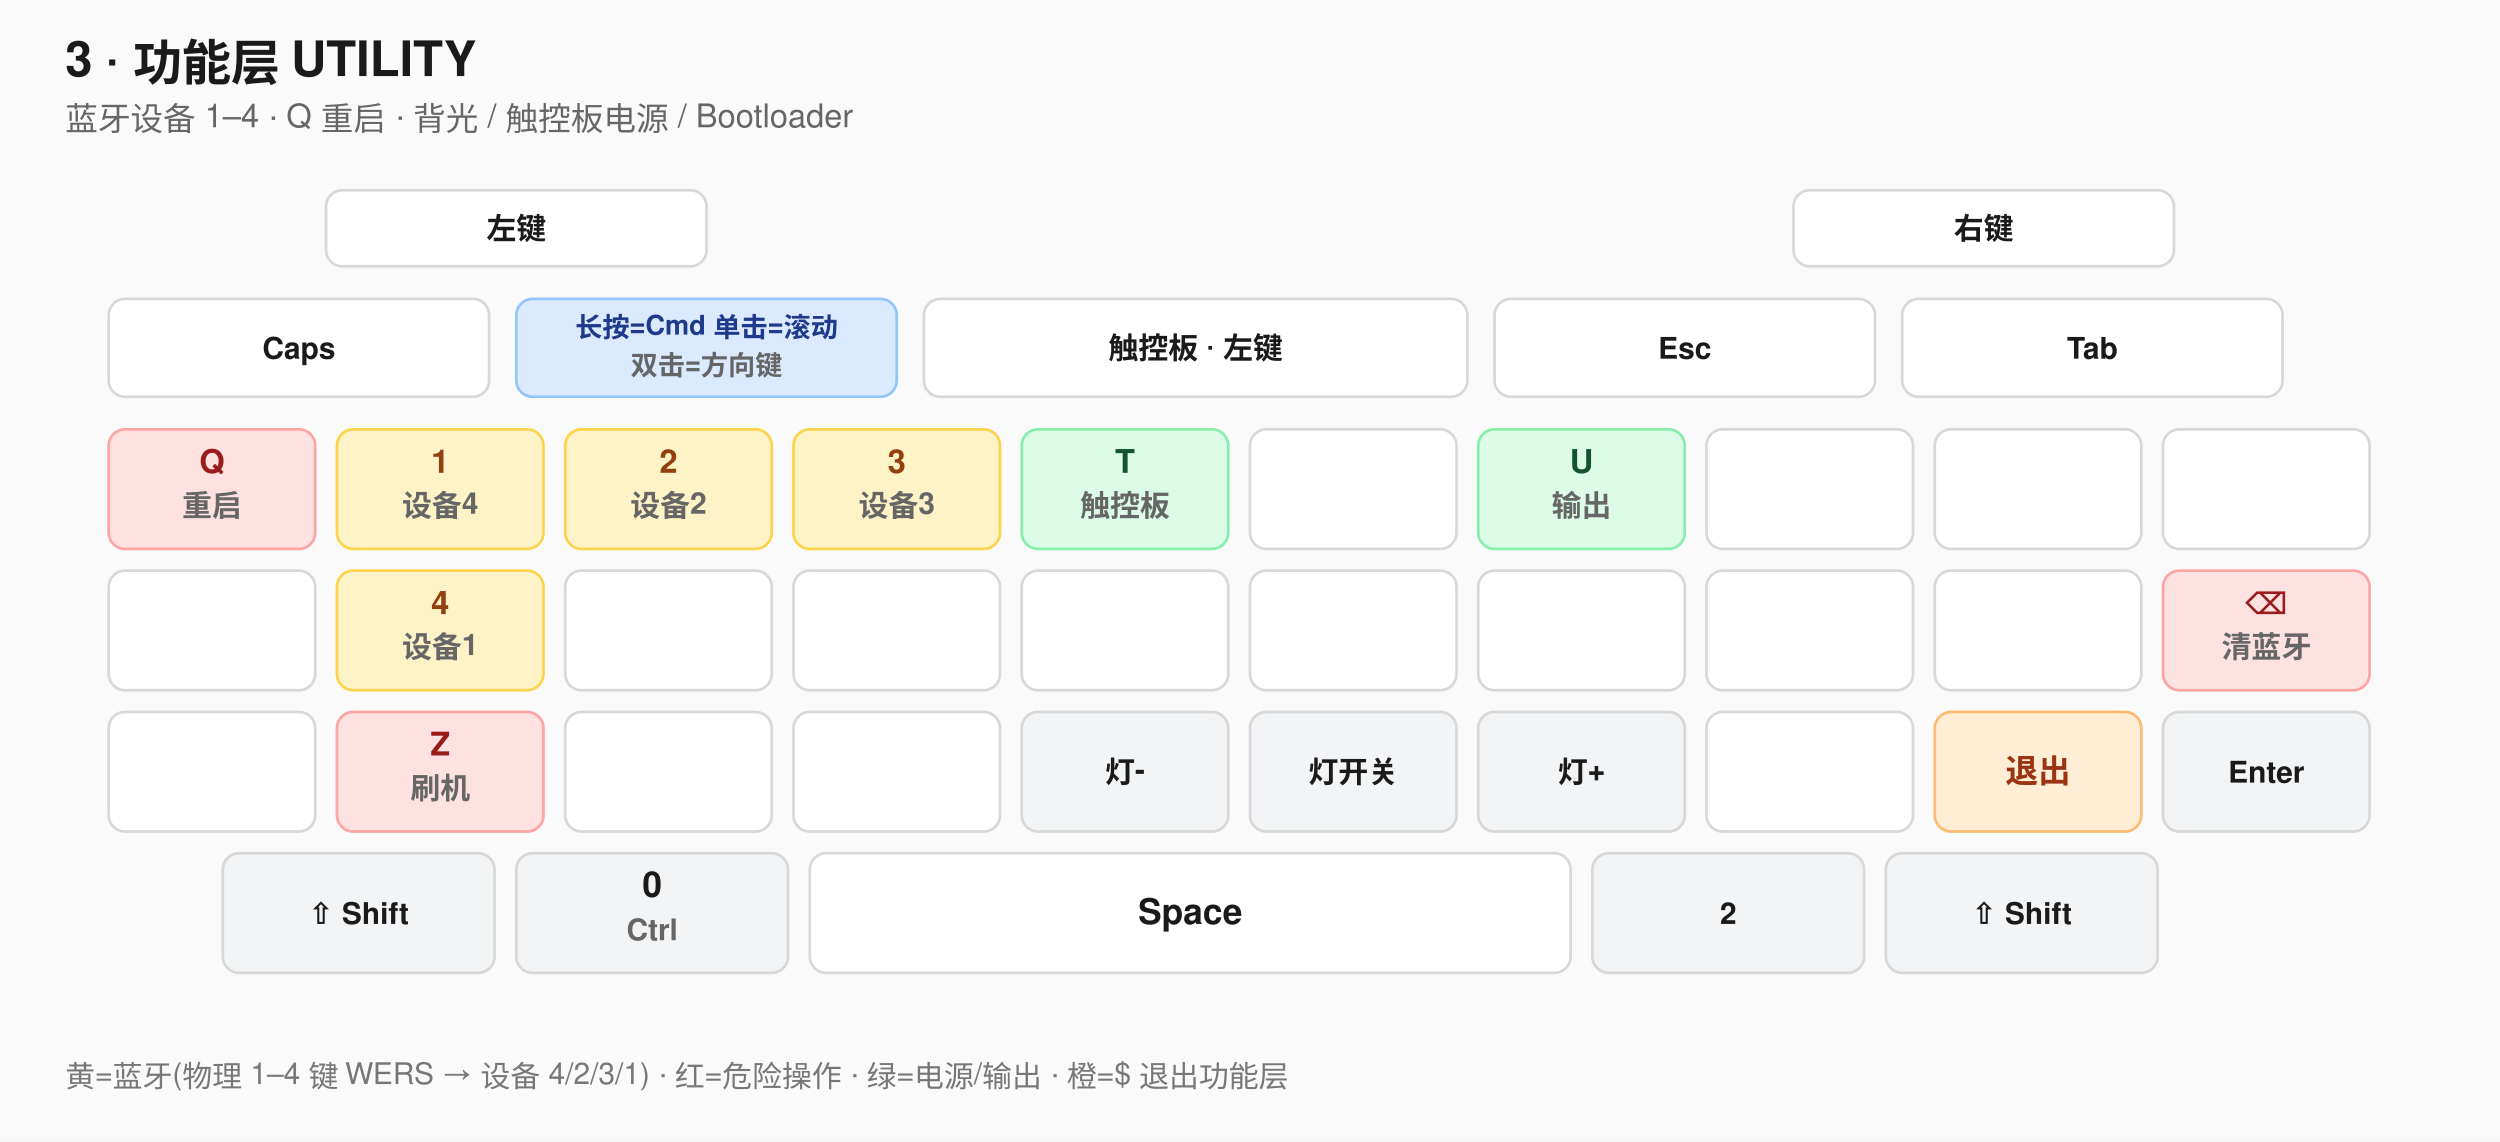
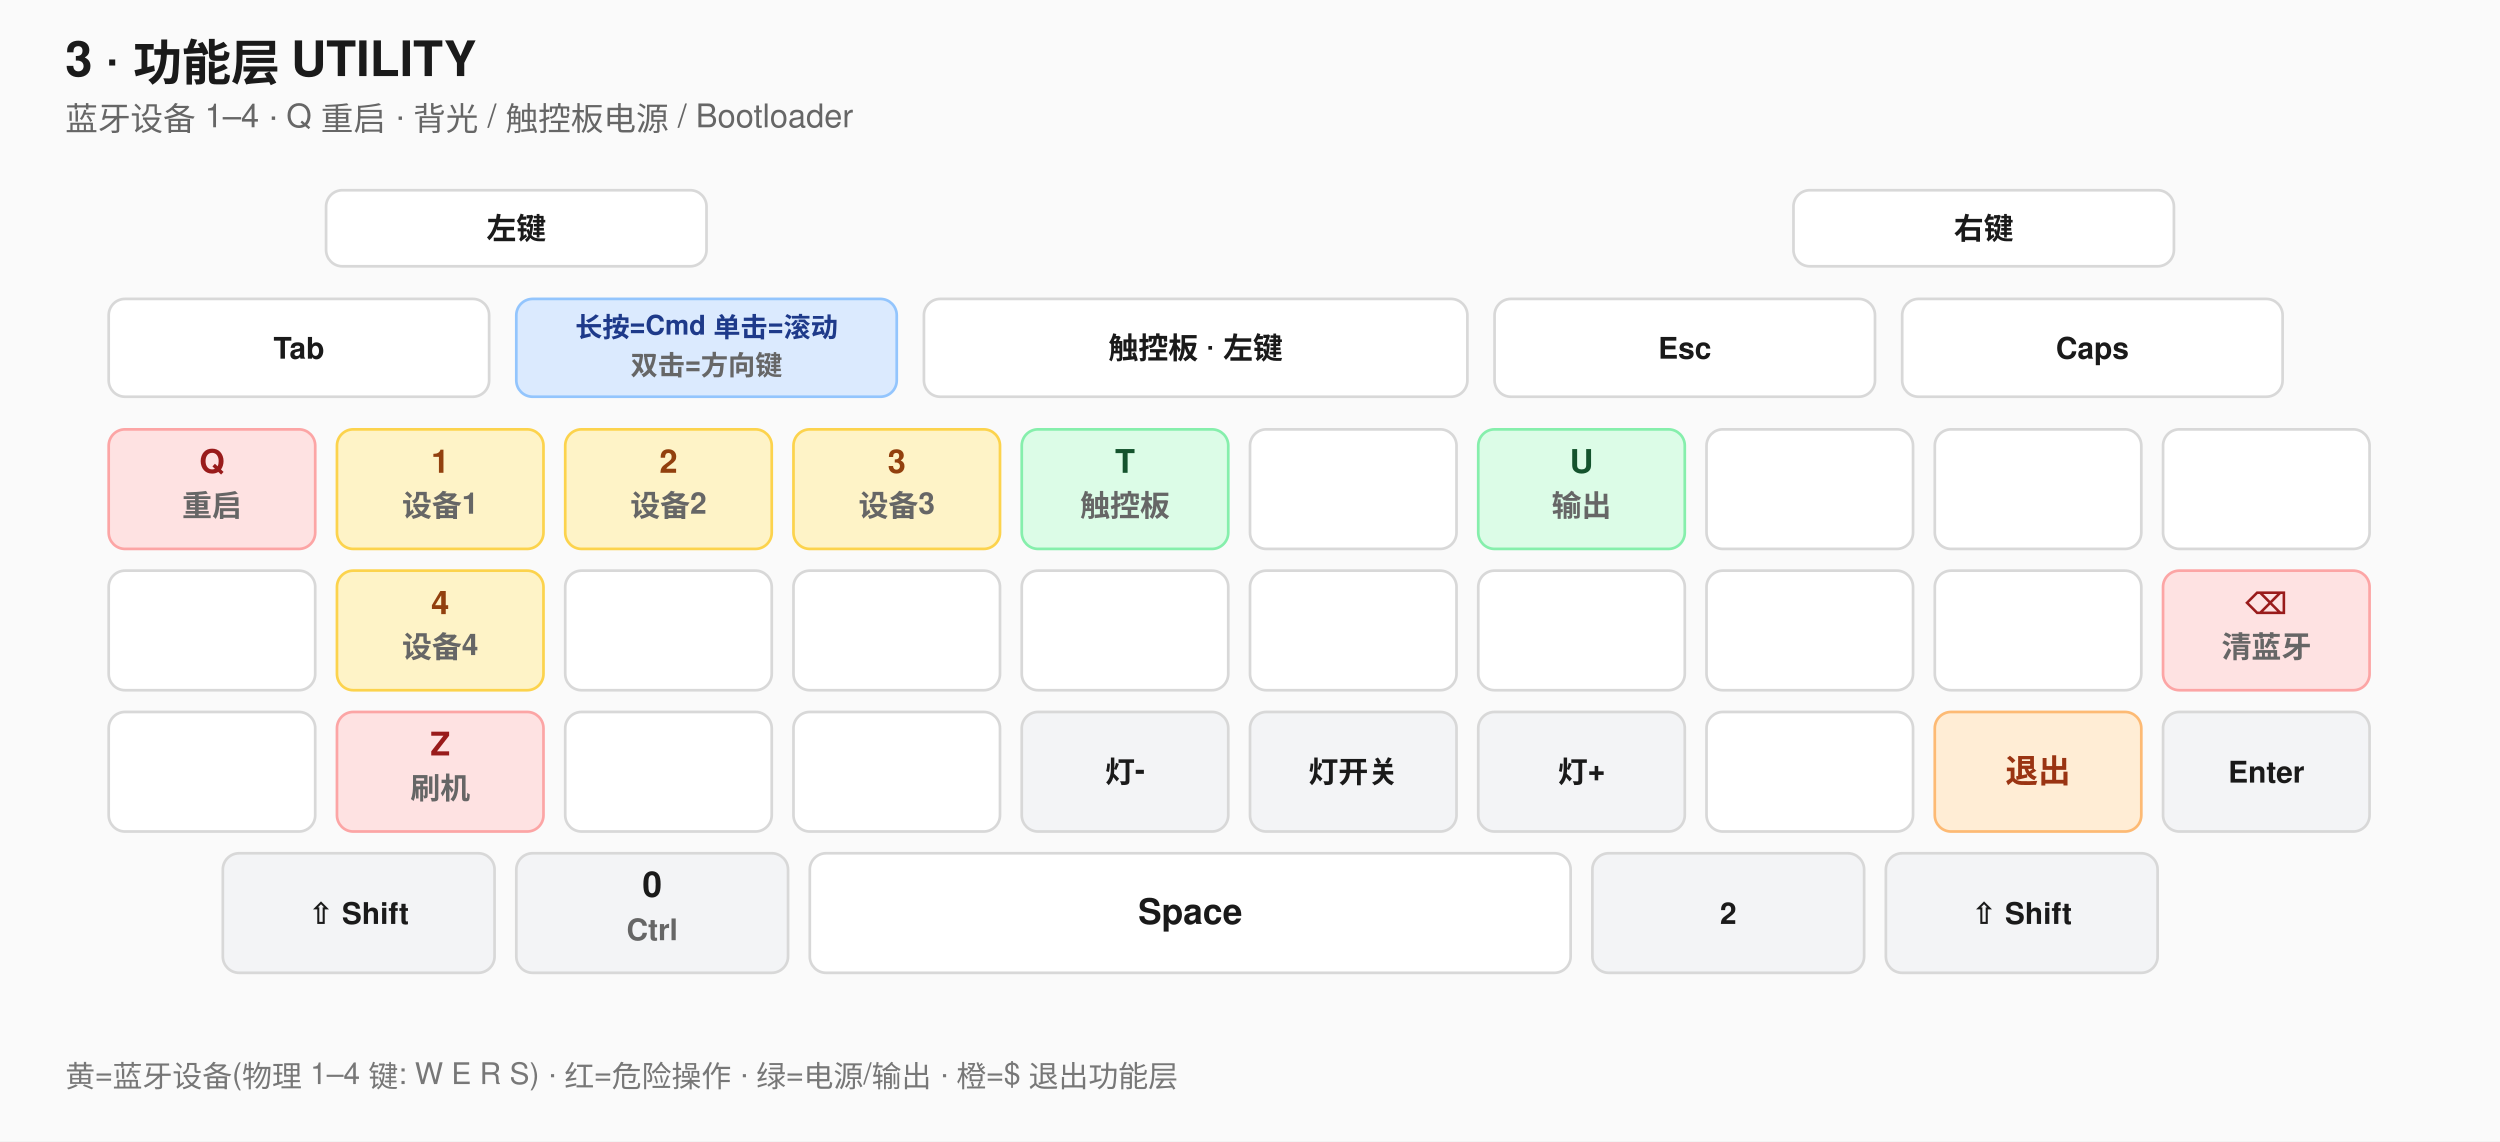
<svg xmlns="http://www.w3.org/2000/svg" width="920" height="420" viewBox="0 0 920 420" role="img">
  <rect width="920" height="420" fill="#fafafa" />
  <text x="24" y="28" fill="#1a1a1a" font-family="Helvetica, Arial, sans-serif" font-size="18" font-weight="700">3 · 功能层 UTILITY</text>
  <text x="24" y="48" fill="#666666" font-family="Helvetica, Arial, sans-serif" font-size="12">蓝牙设备 1–4 · Q 重启 · 背光 / 触控板电源 / Bootloader</text>
  <rect x="120" y="70" width="140" height="28" rx="6" fill="#ffffff" stroke="#d8d8d8" />
  <text x="190.0" y="88.0" text-anchor="middle" fill="#1a1a1a" font-family="Helvetica, Arial, sans-serif" font-size="11" font-weight="700">左键</text>
  <rect x="660" y="70" width="140" height="28" rx="6" fill="#ffffff" stroke="#d8d8d8" />
  <text x="730.0" y="88.0" text-anchor="middle" fill="#1a1a1a" font-family="Helvetica, Arial, sans-serif" font-size="11" font-weight="700">右键</text>
  <rect x="40" y="110" width="140" height="36" rx="6" fill="#ffffff" stroke="#d8d8d8" />
-   <text x="110.0" y="132.0" text-anchor="middle" fill="#1a1a1a" font-family="Helvetica, Arial, sans-serif" font-size="11" font-weight="700">Caps</text>
+   <text x="110.0" y="132.0" text-anchor="middle" fill="#1a1a1a" font-family="Helvetica, Arial, sans-serif" font-size="11" font-weight="700">Tab</text>
  <rect x="190" y="110" width="140" height="36" rx="6" fill="#dbeafe" stroke="#93c5fd" />
  <text x="260.0" y="124.0" text-anchor="middle" fill="#1e3a8a" font-family="Helvetica, Arial, sans-serif" font-size="10" font-weight="700">长按=Cmd 单击=滚动</text>
  <text x="260.0" y="138.0" text-anchor="middle" fill="#666666" font-family="Helvetica, Arial, sans-serif" font-size="10" font-weight="600">双击=方向键</text>
  <rect x="340" y="110" width="200" height="36" rx="6" fill="#ffffff" stroke="#d8d8d8" />
  <text x="440.0" y="132.0" text-anchor="middle" fill="#1a1a1a" font-family="Helvetica, Arial, sans-serif" font-size="11" font-weight="700">触控板 · 左键</text>
  <rect x="550" y="110" width="140" height="36" rx="6" fill="#ffffff" stroke="#d8d8d8" />
  <text x="620.0" y="132.0" text-anchor="middle" fill="#1a1a1a" font-family="Helvetica, Arial, sans-serif" font-size="11" font-weight="700">Esc</text>
  <rect x="700" y="110" width="140" height="36" rx="6" fill="#ffffff" stroke="#d8d8d8" />
-   <text x="770.0" y="132.0" text-anchor="middle" fill="#1a1a1a" font-family="Helvetica, Arial, sans-serif" font-size="11" font-weight="700">Tab</text>
+   <text x="770.0" y="132.0" text-anchor="middle" fill="#1a1a1a" font-family="Helvetica, Arial, sans-serif" font-size="11" font-weight="700">Caps</text>
  <rect x="40" y="158" width="76" height="44" rx="6" fill="#fee2e2" stroke="#fca5a5" />
  <text x="78.0" y="174.0" text-anchor="middle" fill="#991b1b" font-family="Helvetica, Arial, sans-serif" font-size="12" font-weight="700">Q</text>
  <text x="78.0" y="190.0" text-anchor="middle" fill="#666666" font-family="Helvetica, Arial, sans-serif" font-size="11" font-weight="600">重启</text>
  <rect x="124" y="158" width="76" height="44" rx="6" fill="#fef3c7" stroke="#fcd34d" />
  <text x="162.0" y="174.0" text-anchor="middle" fill="#92400e" font-family="Helvetica, Arial, sans-serif" font-size="12" font-weight="700">1</text>
-   <text x="162.0" y="190.0" text-anchor="middle" fill="#666666" font-family="Helvetica, Arial, sans-serif" font-size="11" font-weight="600">设备4</text>
+   <text x="162.0" y="190.0" text-anchor="middle" fill="#666666" font-family="Helvetica, Arial, sans-serif" font-size="11" font-weight="600">设备1</text>
  <rect x="208" y="158" width="76" height="44" rx="6" fill="#fef3c7" stroke="#fcd34d" />
  <text x="246.0" y="174.0" text-anchor="middle" fill="#92400e" font-family="Helvetica, Arial, sans-serif" font-size="12" font-weight="700">2</text>
  <text x="246.0" y="190.0" text-anchor="middle" fill="#666666" font-family="Helvetica, Arial, sans-serif" font-size="11" font-weight="600">设备2</text>
  <rect x="292" y="158" width="76" height="44" rx="6" fill="#fef3c7" stroke="#fcd34d" />
  <text x="330.0" y="174.0" text-anchor="middle" fill="#92400e" font-family="Helvetica, Arial, sans-serif" font-size="12" font-weight="700">3</text>
  <text x="330.0" y="190.0" text-anchor="middle" fill="#666666" font-family="Helvetica, Arial, sans-serif" font-size="11" font-weight="600">设备3</text>
  <rect x="376" y="158" width="76" height="44" rx="6" fill="#dcfce7" stroke="#86efac" />
  <text x="414.0" y="174.0" text-anchor="middle" fill="#14532d" font-family="Helvetica, Arial, sans-serif" font-size="12" font-weight="700">T</text>
  <text x="414.0" y="190.0" text-anchor="middle" fill="#666666" font-family="Helvetica, Arial, sans-serif" font-size="11" font-weight="600">触控板</text>
  <rect x="460" y="158" width="76" height="44" rx="6" fill="#ffffff" stroke="#d8d8d8" />
  <text x="498.0" y="184.0" text-anchor="middle" fill="#1a1a1a" font-family="Helvetica, Arial, sans-serif" font-size="13" font-weight="700" />
  <rect x="544" y="158" width="76" height="44" rx="6" fill="#dcfce7" stroke="#86efac" />
  <text x="582.0" y="174.0" text-anchor="middle" fill="#14532d" font-family="Helvetica, Arial, sans-serif" font-size="12" font-weight="700">U</text>
  <text x="582.0" y="190.0" text-anchor="middle" fill="#666666" font-family="Helvetica, Arial, sans-serif" font-size="11" font-weight="600">输出</text>
  <rect x="628" y="158" width="76" height="44" rx="6" fill="#ffffff" stroke="#d8d8d8" />
  <text x="666.0" y="184.0" text-anchor="middle" fill="#1a1a1a" font-family="Helvetica, Arial, sans-serif" font-size="13" font-weight="700" />
  <rect x="712" y="158" width="76" height="44" rx="6" fill="#ffffff" stroke="#d8d8d8" />
  <text x="750.0" y="184.0" text-anchor="middle" fill="#1a1a1a" font-family="Helvetica, Arial, sans-serif" font-size="13" font-weight="700" />
  <rect x="796" y="158" width="76" height="44" rx="6" fill="#ffffff" stroke="#d8d8d8" />
  <text x="834.0" y="184.0" text-anchor="middle" fill="#1a1a1a" font-family="Helvetica, Arial, sans-serif" font-size="13" font-weight="700" />
  <rect x="40" y="210" width="76" height="44" rx="6" fill="#ffffff" stroke="#d8d8d8" />
  <text x="78.0" y="236.0" text-anchor="middle" fill="#1a1a1a" font-family="Helvetica, Arial, sans-serif" font-size="13" font-weight="700" />
  <rect x="124" y="210" width="76" height="44" rx="6" fill="#fef3c7" stroke="#fcd34d" />
  <text x="162.0" y="226.0" text-anchor="middle" fill="#92400e" font-family="Helvetica, Arial, sans-serif" font-size="12" font-weight="700">4</text>
-   <text x="162.0" y="242.0" text-anchor="middle" fill="#666666" font-family="Helvetica, Arial, sans-serif" font-size="11" font-weight="600">设备1</text>
+   <text x="162.0" y="242.0" text-anchor="middle" fill="#666666" font-family="Helvetica, Arial, sans-serif" font-size="11" font-weight="600">设备4</text>
  <rect x="208" y="210" width="76" height="44" rx="6" fill="#ffffff" stroke="#d8d8d8" />
  <text x="246.0" y="236.0" text-anchor="middle" fill="#1a1a1a" font-family="Helvetica, Arial, sans-serif" font-size="13" font-weight="700" />
  <rect x="292" y="210" width="76" height="44" rx="6" fill="#ffffff" stroke="#d8d8d8" />
  <text x="330.0" y="236.0" text-anchor="middle" fill="#1a1a1a" font-family="Helvetica, Arial, sans-serif" font-size="13" font-weight="700" />
  <rect x="376" y="210" width="76" height="44" rx="6" fill="#ffffff" stroke="#d8d8d8" />
  <text x="414.0" y="236.0" text-anchor="middle" fill="#1a1a1a" font-family="Helvetica, Arial, sans-serif" font-size="13" font-weight="700" />
  <rect x="460" y="210" width="76" height="44" rx="6" fill="#ffffff" stroke="#d8d8d8" />
  <text x="498.0" y="236.0" text-anchor="middle" fill="#1a1a1a" font-family="Helvetica, Arial, sans-serif" font-size="13" font-weight="700" />
  <rect x="544" y="210" width="76" height="44" rx="6" fill="#ffffff" stroke="#d8d8d8" />
  <text x="582.0" y="236.0" text-anchor="middle" fill="#1a1a1a" font-family="Helvetica, Arial, sans-serif" font-size="13" font-weight="700" />
  <rect x="628" y="210" width="76" height="44" rx="6" fill="#ffffff" stroke="#d8d8d8" />
  <text x="666.0" y="236.0" text-anchor="middle" fill="#1a1a1a" font-family="Helvetica, Arial, sans-serif" font-size="13" font-weight="700" />
  <rect x="712" y="210" width="76" height="44" rx="6" fill="#ffffff" stroke="#d8d8d8" />
  <text x="750.0" y="236.0" text-anchor="middle" fill="#1a1a1a" font-family="Helvetica, Arial, sans-serif" font-size="13" font-weight="700" />
  <rect x="796" y="210" width="76" height="44" rx="6" fill="#fee2e2" stroke="#fca5a5" />
  <text x="834.0" y="226.0" text-anchor="middle" fill="#991b1b" font-family="Helvetica, Arial, sans-serif" font-size="11" font-weight="700">⌫</text>
  <text x="834.0" y="242.0" text-anchor="middle" fill="#666666" font-family="Helvetica, Arial, sans-serif" font-size="11" font-weight="600">清蓝牙</text>
  <rect x="40" y="262" width="76" height="44" rx="6" fill="#ffffff" stroke="#d8d8d8" />
  <text x="78.0" y="288.0" text-anchor="middle" fill="#1a1a1a" font-family="Helvetica, Arial, sans-serif" font-size="13" font-weight="700" />
  <rect x="124" y="262" width="76" height="44" rx="6" fill="#fee2e2" stroke="#fca5a5" />
  <text x="162.0" y="278.0" text-anchor="middle" fill="#991b1b" font-family="Helvetica, Arial, sans-serif" font-size="12" font-weight="700">Z</text>
  <text x="162.0" y="294.0" text-anchor="middle" fill="#666666" font-family="Helvetica, Arial, sans-serif" font-size="11" font-weight="600">刷机</text>
  <rect x="208" y="262" width="76" height="44" rx="6" fill="#ffffff" stroke="#d8d8d8" />
  <text x="246.0" y="288.0" text-anchor="middle" fill="#1a1a1a" font-family="Helvetica, Arial, sans-serif" font-size="13" font-weight="700" />
  <rect x="292" y="262" width="76" height="44" rx="6" fill="#ffffff" stroke="#d8d8d8" />
  <text x="330.0" y="288.0" text-anchor="middle" fill="#1a1a1a" font-family="Helvetica, Arial, sans-serif" font-size="13" font-weight="700" />
  <rect x="376" y="262" width="76" height="44" rx="6" fill="#f3f4f6" stroke="#d8d8d8" />
  <text x="414.0" y="288.0" text-anchor="middle" fill="#1a1a1a" font-family="Helvetica, Arial, sans-serif" font-size="11" font-weight="700">灯-</text>
  <rect x="460" y="262" width="76" height="44" rx="6" fill="#f3f4f6" stroke="#d8d8d8" />
  <text x="498.0" y="288.0" text-anchor="middle" fill="#1a1a1a" font-family="Helvetica, Arial, sans-serif" font-size="11" font-weight="700">灯开关</text>
  <rect x="544" y="262" width="76" height="44" rx="6" fill="#f3f4f6" stroke="#d8d8d8" />
  <text x="582.0" y="288.0" text-anchor="middle" fill="#1a1a1a" font-family="Helvetica, Arial, sans-serif" font-size="11" font-weight="700">灯+</text>
  <rect x="628" y="262" width="76" height="44" rx="6" fill="#ffffff" stroke="#d8d8d8" />
  <text x="666.0" y="288.0" text-anchor="middle" fill="#1a1a1a" font-family="Helvetica, Arial, sans-serif" font-size="13" font-weight="700" />
  <rect x="712" y="262" width="76" height="44" rx="6" fill="#ffedd5" stroke="#fdba74" />
  <text x="750.0" y="288.0" text-anchor="middle" fill="#9a3412" font-family="Helvetica, Arial, sans-serif" font-size="12" font-weight="700">退出</text>
  <rect x="796" y="262" width="76" height="44" rx="6" fill="#f3f4f6" stroke="#d8d8d8" />
  <text x="834.0" y="288.0" text-anchor="middle" fill="#1a1a1a" font-family="Helvetica, Arial, sans-serif" font-size="11" font-weight="700">Enter</text>
  <rect x="82" y="314" width="100" height="44" rx="6" fill="#f3f4f6" stroke="#d8d8d8" />
  <text x="132.0" y="340.0" text-anchor="middle" fill="#1a1a1a" font-family="Helvetica, Arial, sans-serif" font-size="11" font-weight="700">⇧ Shift</text>
  <rect x="190" y="314" width="100" height="44" rx="6" fill="#f3f4f6" stroke="#d8d8d8" />
  <text x="240.0" y="330.0" text-anchor="middle" fill="#1a1a1a" font-family="Helvetica, Arial, sans-serif" font-size="13" font-weight="700">0</text>
  <text x="240.0" y="346.0" text-anchor="middle" fill="#666666" font-family="Helvetica, Arial, sans-serif" font-size="11" font-weight="600">Ctrl</text>
  <rect x="298" y="314" width="280" height="44" rx="6" fill="#ffffff" stroke="#d8d8d8" />
  <text x="438.0" y="340.0" text-anchor="middle" fill="#1a1a1a" font-family="Helvetica, Arial, sans-serif" font-size="13" font-weight="700">Space</text>
  <rect x="586" y="314" width="100" height="44" rx="6" fill="#f3f4f6" stroke="#d8d8d8" />
  <text x="636.0" y="340.0" text-anchor="middle" fill="#1a1a1a" font-family="Helvetica, Arial, sans-serif" font-size="11" font-weight="700">2</text>
  <rect x="694" y="314" width="100" height="44" rx="6" fill="#f3f4f6" stroke="#d8d8d8" />
  <text x="744.0" y="340.0" text-anchor="middle" fill="#1a1a1a" font-family="Helvetica, Arial, sans-serif" font-size="11" font-weight="700">⇧ Shift</text>
-   <text x="24" y="400" fill="#777777" font-family="Helvetica, Arial, sans-serif" font-size="11">黄=蓝牙(物理 1–4 键 WERS → 设备 4/2/3/1) · 红=危险操作 · 绿=电源/输出 · 橙=$ 退出功能层</text>
+   <text x="24" y="400" fill="#777777" font-family="Helvetica, Arial, sans-serif" font-size="11">黄=蓝牙设备(物理 1–4 键: W E R S) · 红=危险操作 · 绿=电源/输出 · 橙=$ 退出功能层</text>
</svg>
